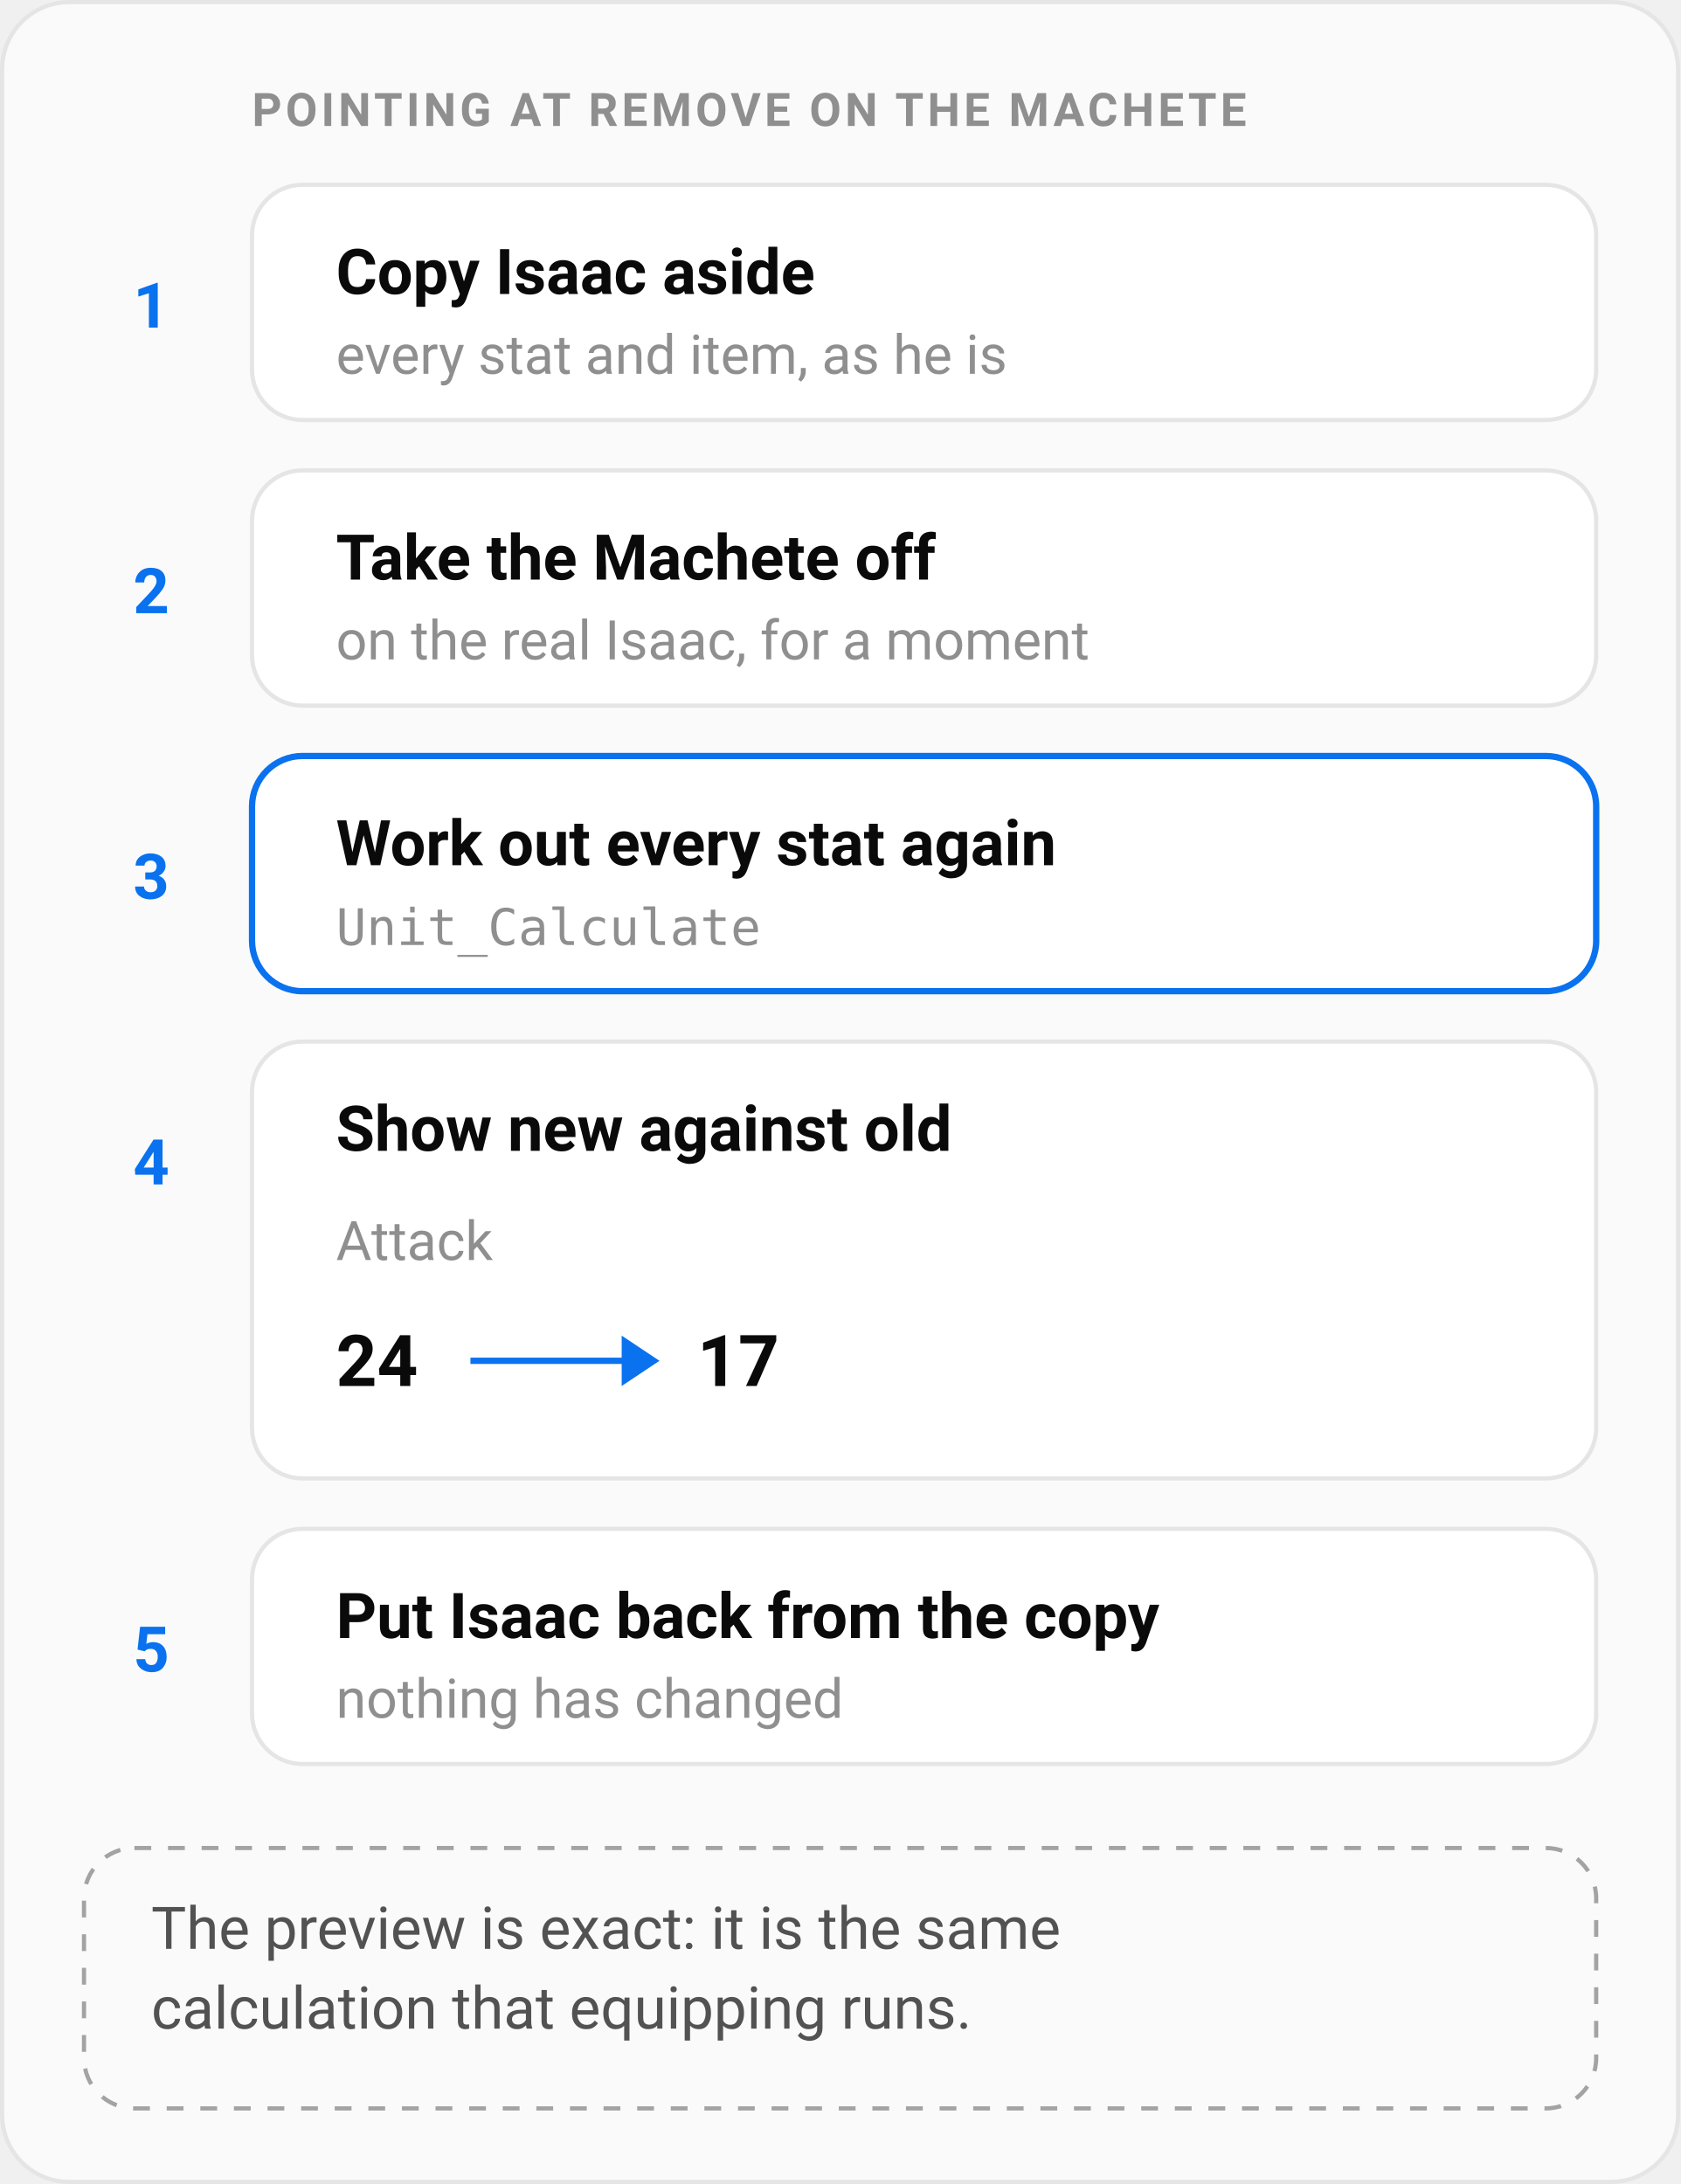
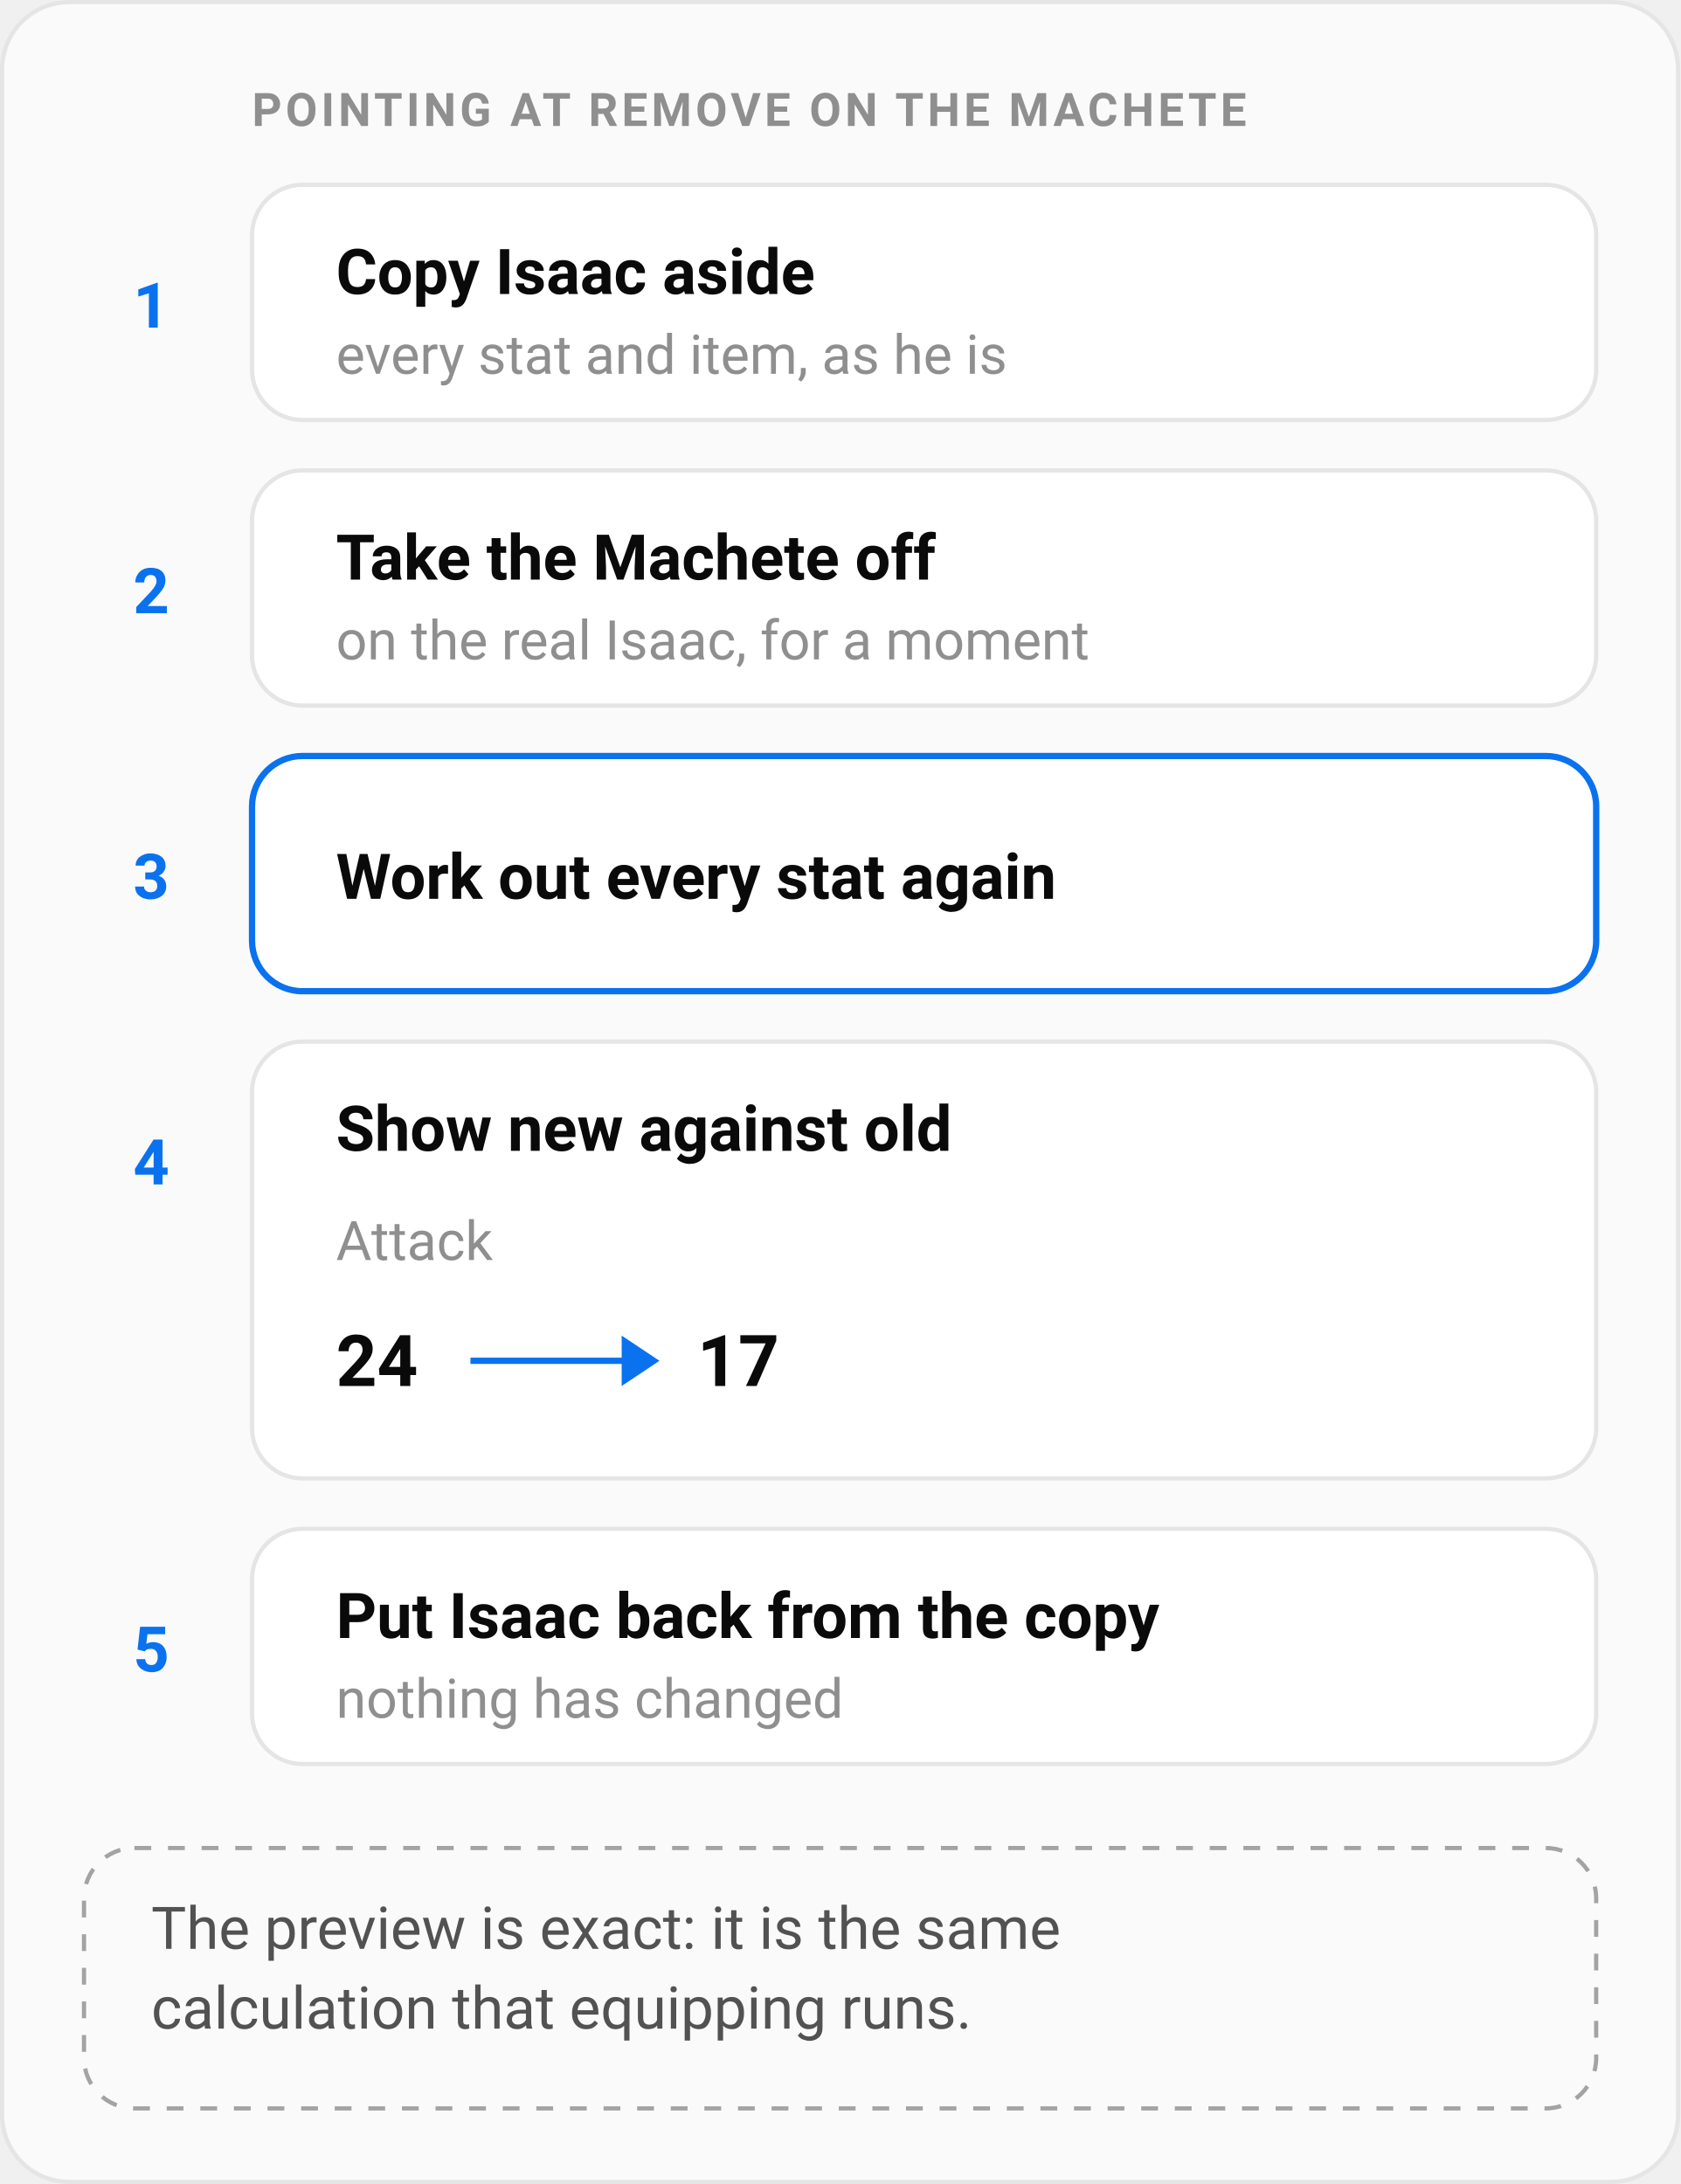
<svg xmlns="http://www.w3.org/2000/svg" width="480" viewBox="0 0 400 520" role="img" aria-labelledby="title desc">
  <style>
    .panel { fill: #fafafa; stroke: #e5e5e5; }
    .card { fill: #ffffff; stroke: #e5e5e5; }
    .card-accent { fill: #ffffff; stroke: #0a72ef; stroke-width: 1.5; }
    .card-exit { fill: #fafafa; stroke: #a3a3a3; stroke-dasharray: 4 4; }
    .chip { fill: #f0f6ff; stroke: #bcd7fb; }
    .chip-exit { fill: #fff3f0; stroke: #f6c3b7; }
    .chip-wait { fill: #f5f5f5; stroke: #d4d4d4; }
    .chip-ok { fill: #effaf2; stroke: #b4e3c2; }
    .h { fill: #0a0a0a; font: 600 15px ui-sans-serif, system-ui, -apple-system, "Segoe UI", Roboto, sans-serif; }
    .big { fill: #0a0a0a; font: 600 17px ui-sans-serif, system-ui, -apple-system, "Segoe UI", Roboto, sans-serif; }
    .p { fill: #525252; font: 400 14px ui-sans-serif, system-ui, -apple-system, "Segoe UI", Roboto, sans-serif; }
    .sub { fill: #8f8f8f; font: 400 13px ui-sans-serif, system-ui, -apple-system, "Segoe UI", Roboto, sans-serif; }
    .small { fill: #8f8f8f; font: 400 12px ui-sans-serif, system-ui, -apple-system, "Segoe UI", Roboto, sans-serif; }
    .k { fill: #0a72ef; font: 500 13px ui-sans-serif, system-ui, -apple-system, "Segoe UI", Roboto, sans-serif; }
    .kb { fill: #0a72ef; font: 600 15px ui-sans-serif, system-ui, -apple-system, "Segoe UI", Roboto, sans-serif; }
    .kx { fill: #c2410c; font: 500 13px ui-sans-serif, system-ui, -apple-system, "Segoe UI", Roboto, sans-serif; }
    .kw { fill: #525252; font: 500 13px ui-sans-serif, system-ui, -apple-system, "Segoe UI", Roboto, sans-serif; }
    .ko { fill: #15803d; font: 500 13px ui-sans-serif, system-ui, -apple-system, "Segoe UI", Roboto, sans-serif; }
    .code { fill: #8f8f8f; font: 400 12px ui-monospace, SFMono-Regular, Menlo, Consolas, monospace; }
    .eyebrow { fill: #8f8f8f; font: 600 11px ui-sans-serif, system-ui, -apple-system, "Segoe UI", Roboto, sans-serif; letter-spacing: 0.08em; }
    .label { fill: #737373; font: 400 13px ui-sans-serif, system-ui, -apple-system, "Segoe UI", Roboto, sans-serif; }
    .wire { fill: none; stroke: #a3a3a3; stroke-width: 1.5; }
    .wire-accent { fill: none; stroke: #0a72ef; stroke-width: 1.5; }
    .wire-dash { fill: none; stroke: #a3a3a3; stroke-width: 1.5; stroke-dasharray: 3 4; }
    .head { fill: #a3a3a3; }
    .head-accent { fill: #0a72ef; }
    .dot { fill: #0a72ef; }
    .bar { fill: #0a72ef; }
    .bar-soft { fill: #0a72ef; fill-opacity: 0.35; }
    .bar-muted { fill: #d4d4d4; }
    .bar-exit { fill: #ea580c; }
    .bar-ok { fill: #16a34a; }
    .rule { stroke: #e5e5e5; stroke-width: 1; fill: none; }
    .axis { stroke: #a3a3a3; stroke-width: 1; fill: none; }
    .line-accent { fill: none; stroke: #0a72ef; stroke-width: 3; stroke-linecap: round; stroke-linejoin: round; }
    .line-ok { fill: none; stroke: #16a34a; stroke-width: 3; stroke-linecap: round; stroke-linejoin: round; }
    .unit { fill: #0a72ef; }
    .foe { fill: #737373; }
    .foe-soft { fill: #d4d4d4; }
    @media (prefers-color-scheme: dark) {
      .panel { fill: #0a0a0a; stroke: #262626; }
      .card { fill: #111111; stroke: #2e2e2e; }
      .card-accent { fill: #111111; stroke: #3b8eff; }
      .card-exit { fill: #0a0a0a; stroke: #525252; }
      .chip { fill: #0d1a2e; stroke: #1e3a66; }
      .chip-exit { fill: #2a130c; stroke: #5c2a1a; }
      .chip-wait { fill: #1a1a1a; stroke: #333333; }
      .chip-ok { fill: #0c2214; stroke: #1d4d2c; }
      .h, .big { fill: #ededed; }
      .p, .kw { fill: #a1a1a1; }
      .sub, .small, .code, .eyebrow { fill: #7c7c7c; }
      .label { fill: #8f8f8f; }
      .k, .kb { fill: #66a6ff; }
      .kx { fill: #fb8b5e; }
      .ko { fill: #4ade80; }
      .wire, .wire-dash { stroke: #5c5c5c; }
      .wire-accent { stroke: #3b8eff; }
      .head { fill: #5c5c5c; }
      .head-accent, .dot, .bar, .unit { fill: #3b8eff; }
      .bar-soft { fill: #3b8eff; fill-opacity: 0.35; }
      .bar-muted, .foe-soft { fill: #333333; }
      .bar-exit { fill: #fb8b5e; }
      .bar-ok { fill: #22c55e; }
      .rule { stroke: #262626; }
      .axis { stroke: #5c5c5c; }
      .line-accent { stroke: #3b8eff; }
      .line-ok { stroke: #22c55e; }
      .foe { fill: #8f8f8f; }
    }
  </style>
  <rect class="panel" x="0.5" y="0.5" width="399" height="519" rx="16" />
  <text class="eyebrow" x="60" y="30">POINTING AT REMOVE ON THE MACHETE</text>
  <rect class="card" x="60" y="44" width="320" height="56" rx="12" />
  <text class="kb" x="36" y="78" text-anchor="middle">1</text>
  <text class="h" x="80" y="70">Copy Isaac aside</text>
  <text class="sub" x="80" y="89">every stat and item, as he is</text>
  <rect class="card" x="60" y="112" width="320" height="56" rx="12" />
  <text class="kb" x="36" y="146" text-anchor="middle">2</text>
  <text class="h" x="80" y="138">Take the Machete off</text>
  <text class="sub" x="80" y="157">on the real Isaac, for a moment</text>
  <rect class="card-accent" x="60" y="180" width="320" height="56" rx="12" />
  <text class="kb" x="36" y="214" text-anchor="middle">3</text>
-   <text class="h" x="80" y="206">Work out every stat again</text>
-   <text class="code" x="80" y="225">Unit_Calculate</text>
+   <text class="h" x="80" y="214">Work out every stat again</text>
  <rect class="card" x="60" y="248" width="320" height="104" rx="12" />
  <text class="kb" x="36" y="282" text-anchor="middle">4</text>
  <text class="h" x="80" y="274">Show new against old</text>
  <text class="sub" x="80" y="300">Attack</text>
  <text class="big" x="80" y="330">24</text>
  <path class="wire-accent" d="M 112 324 H 150" />
  <path class="head-accent" d="M 148 318 v 12 l 9 -6 z" />
  <text class="big" x="166" y="330">17</text>
  <rect class="card" x="60" y="364" width="320" height="56" rx="12" />
  <text class="kb" x="36" y="398" text-anchor="middle">5</text>
  <text class="h" x="80" y="390">Put Isaac back from the copy</text>
  <text class="sub" x="80" y="409">nothing has changed</text>
  <rect class="card-exit" x="20" y="440" width="360" height="62" rx="12" />
  <text class="p" x="36" y="464">The preview is exact: it is the same</text>
  <text class="p" x="36" y="483">calculation that equipping runs.</text>
</svg>
